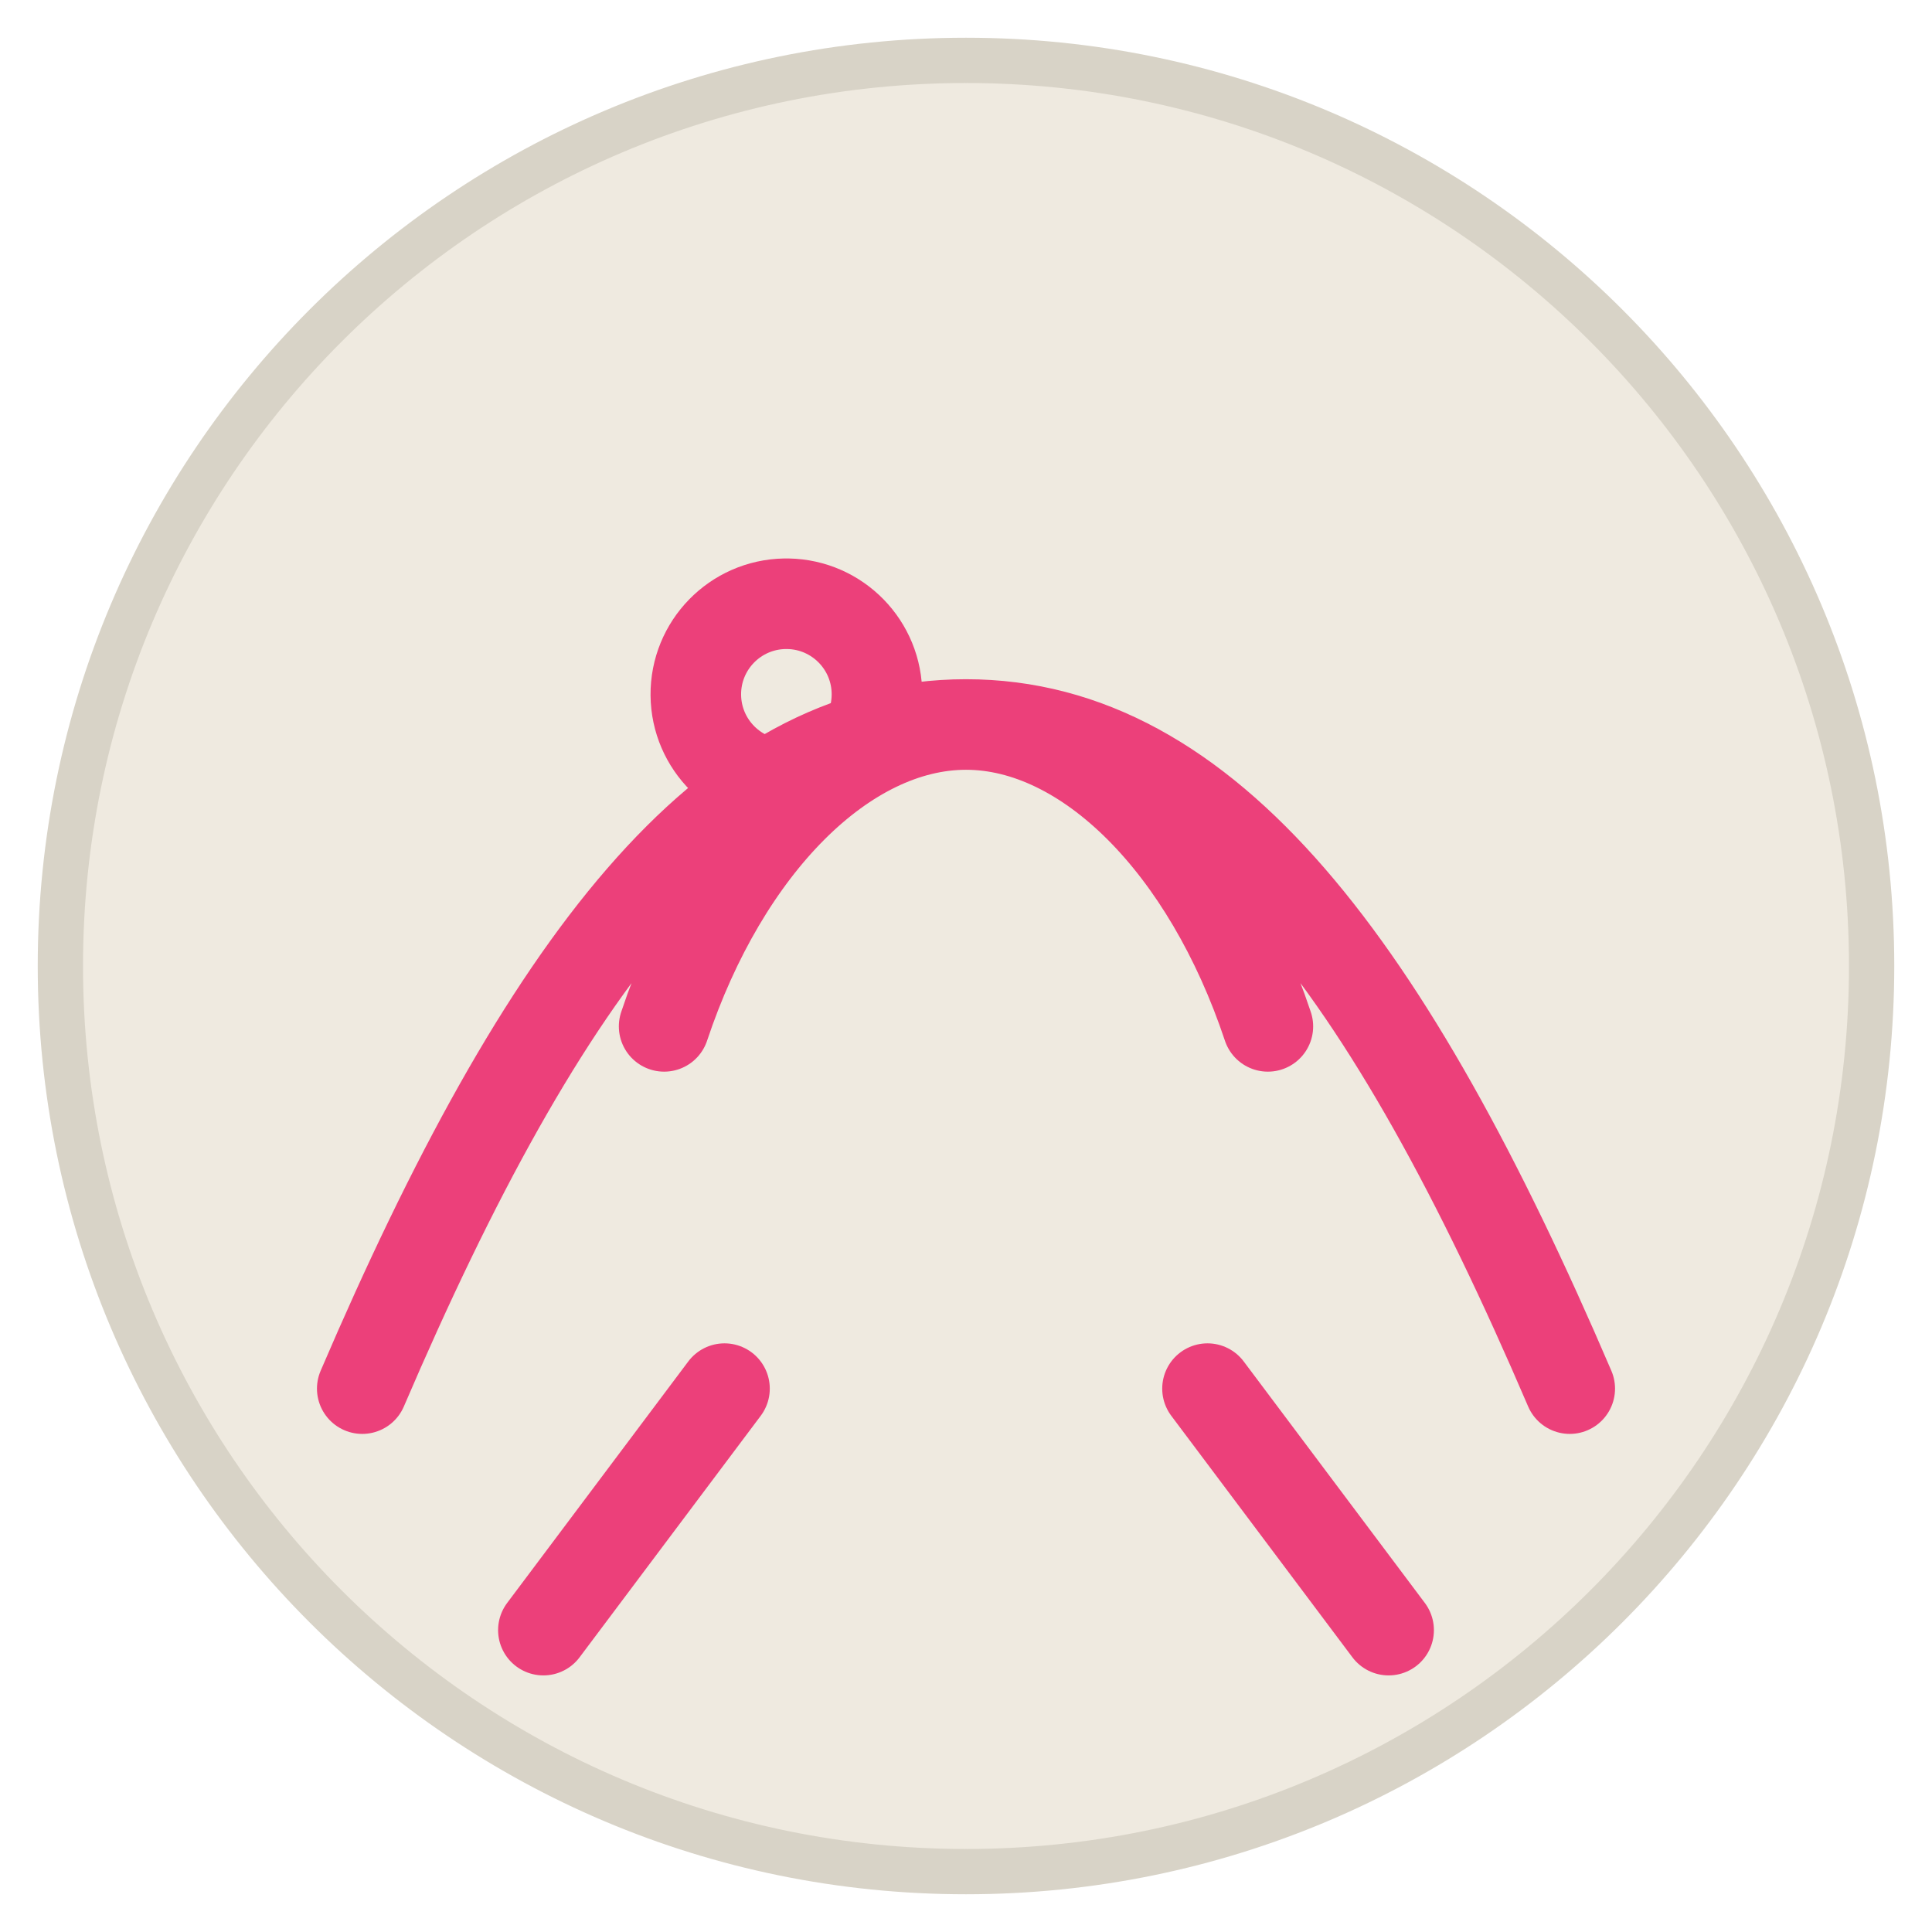
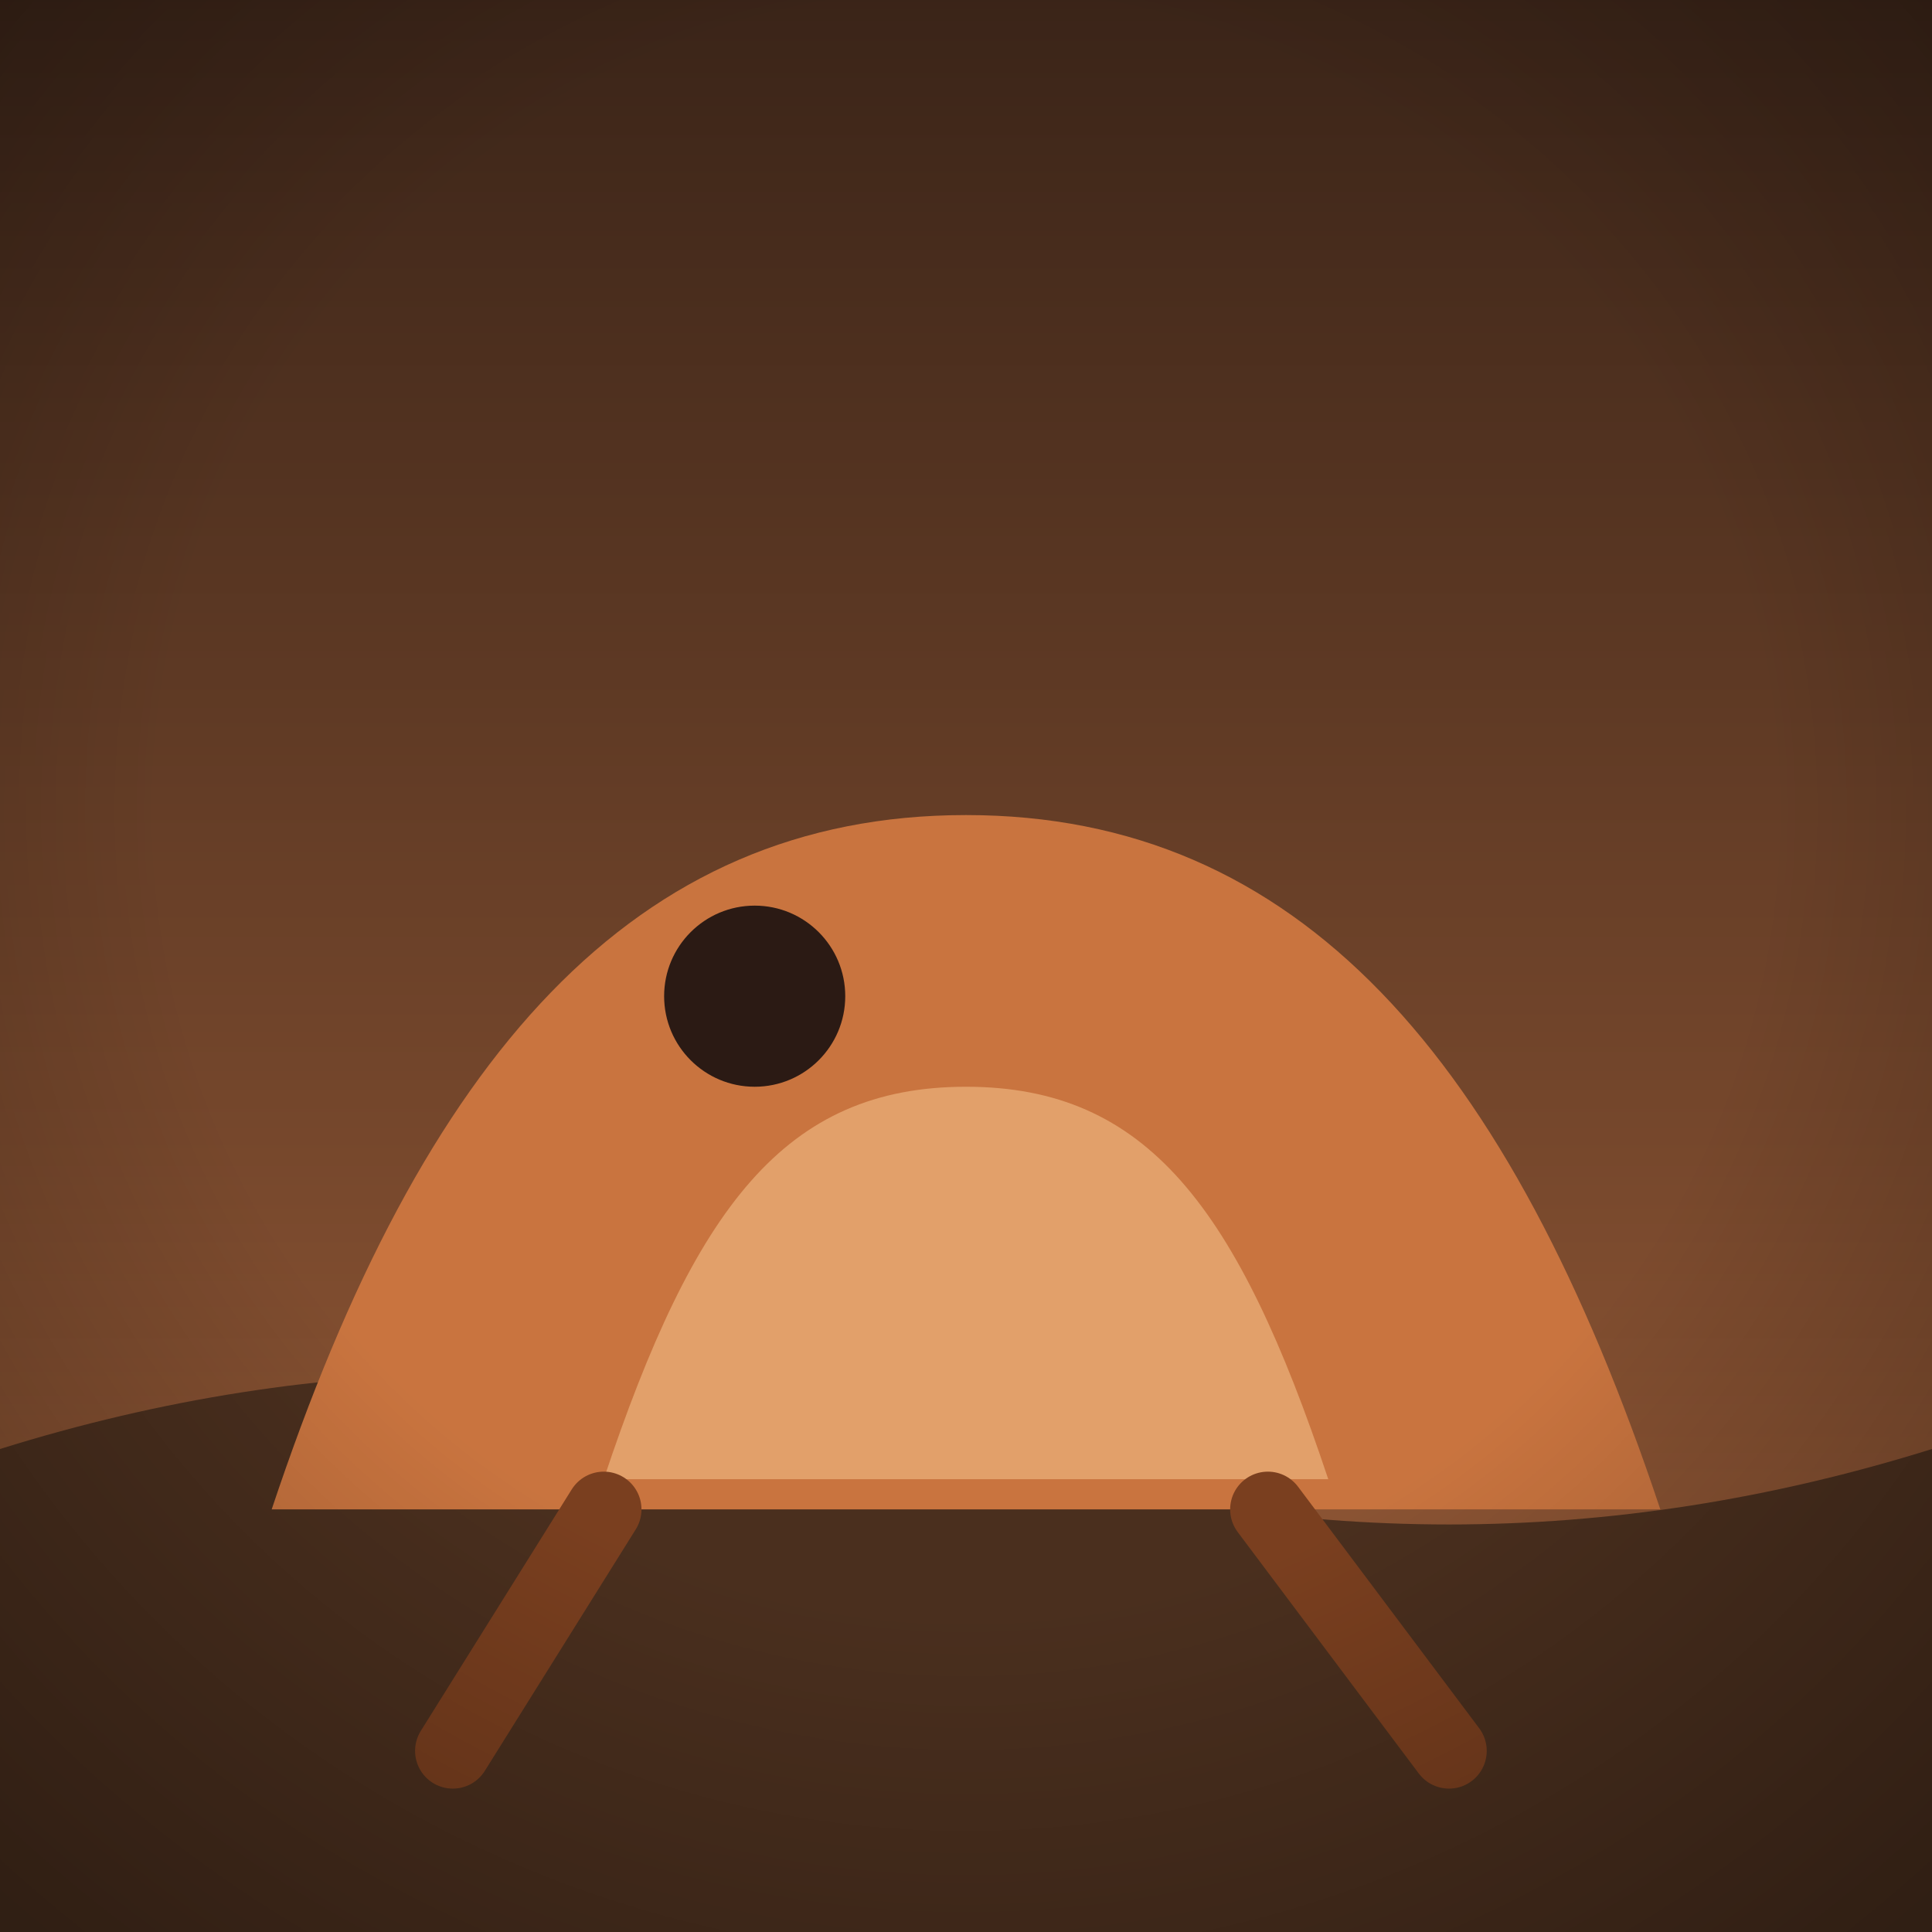
- <svg xmlns="http://www.w3.org/2000/svg" viewBox="0 0 64 64" width="64" height="64" role="img">
-   <circle cx="32" cy="32" r="30" fill="#efeae0" stroke="#d8d3c7" stroke-width="1.5" />
-   <path d="M12 46c6-14 12-22 20-22s14 8 20 22 M22 34c2-6 6-10 10-10s8 4 10 10 M26 20a3 3 0 1 0 .1 0z M40 46l6 8 M24 46l-6 8" fill="none" stroke="#ec407a" stroke-width="3" stroke-linecap="round" stroke-linejoin="round" />
+ <svg xmlns="http://www.w3.org/2000/svg" viewBox="0 0 128 128" width="128" height="128" role="img">
+   <defs>
+     <linearGradient id="bg" x1="0" y1="0" x2="0" y2="1">
+       <stop offset="0" stop-color="#3a2418" />
+       <stop offset="1" stop-color="#a0603a" />
+     </linearGradient>
+     <radialGradient id="vig" cx="0.5" cy="0.42" r="0.75">
+       <stop offset="0.55" stop-color="#000" stop-opacity="0" />
+       <stop offset="1" stop-color="#000" stop-opacity="0.35" />
+     </radialGradient>
+   </defs>
+   <rect width="128" height="128" fill="url(#bg)" />
+   <path d="M0 128V96q32-10 64 0t64 0V128z" fill="#4a2f1e" />
+   <path d="M18 100c10-30 24-46 46-46s36 16 46 46z" fill="#c9743f" />
+   <path d="M40 98c6-18 12-26 24-26s18 8 24 26z" fill="#e2a06a" />
+   <circle cx="50" cy="66" r="6" fill="#2b1a14" />
+   <path d="M84 100l12 16M40 100l-10 16" fill="none" stroke="#7a3f1f" stroke-width="5" stroke-linecap="round" stroke-linejoin="round" />
+   <rect width="128" height="128" fill="url(#vig)" />
</svg>
